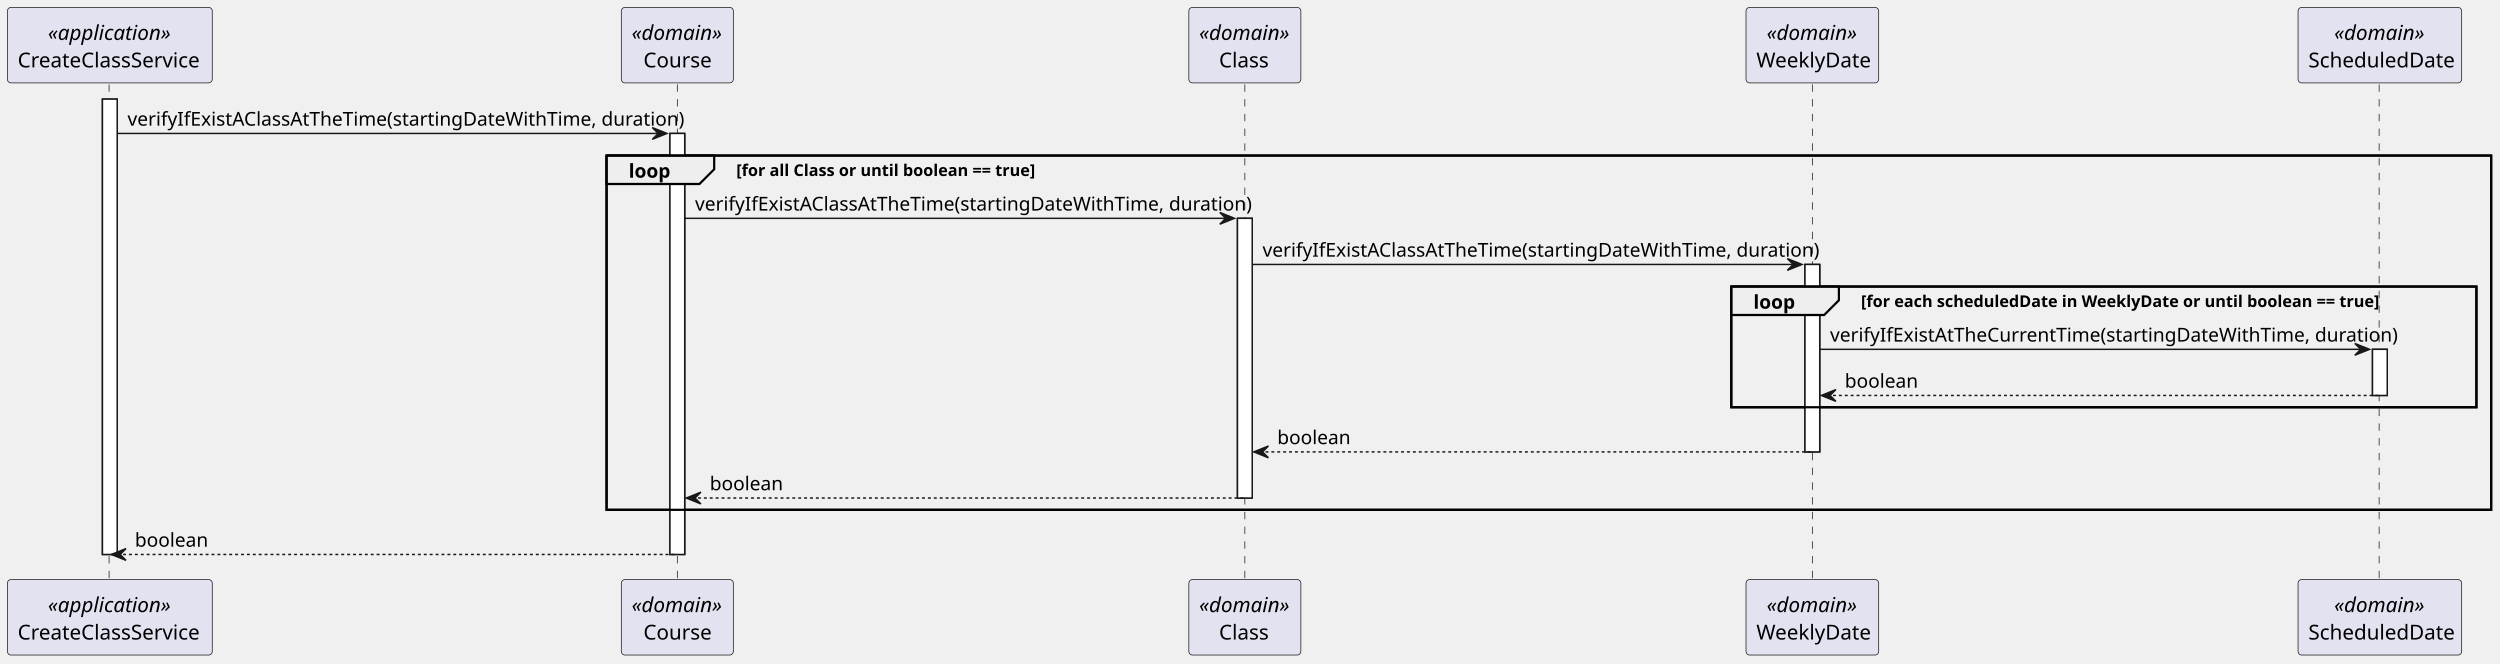
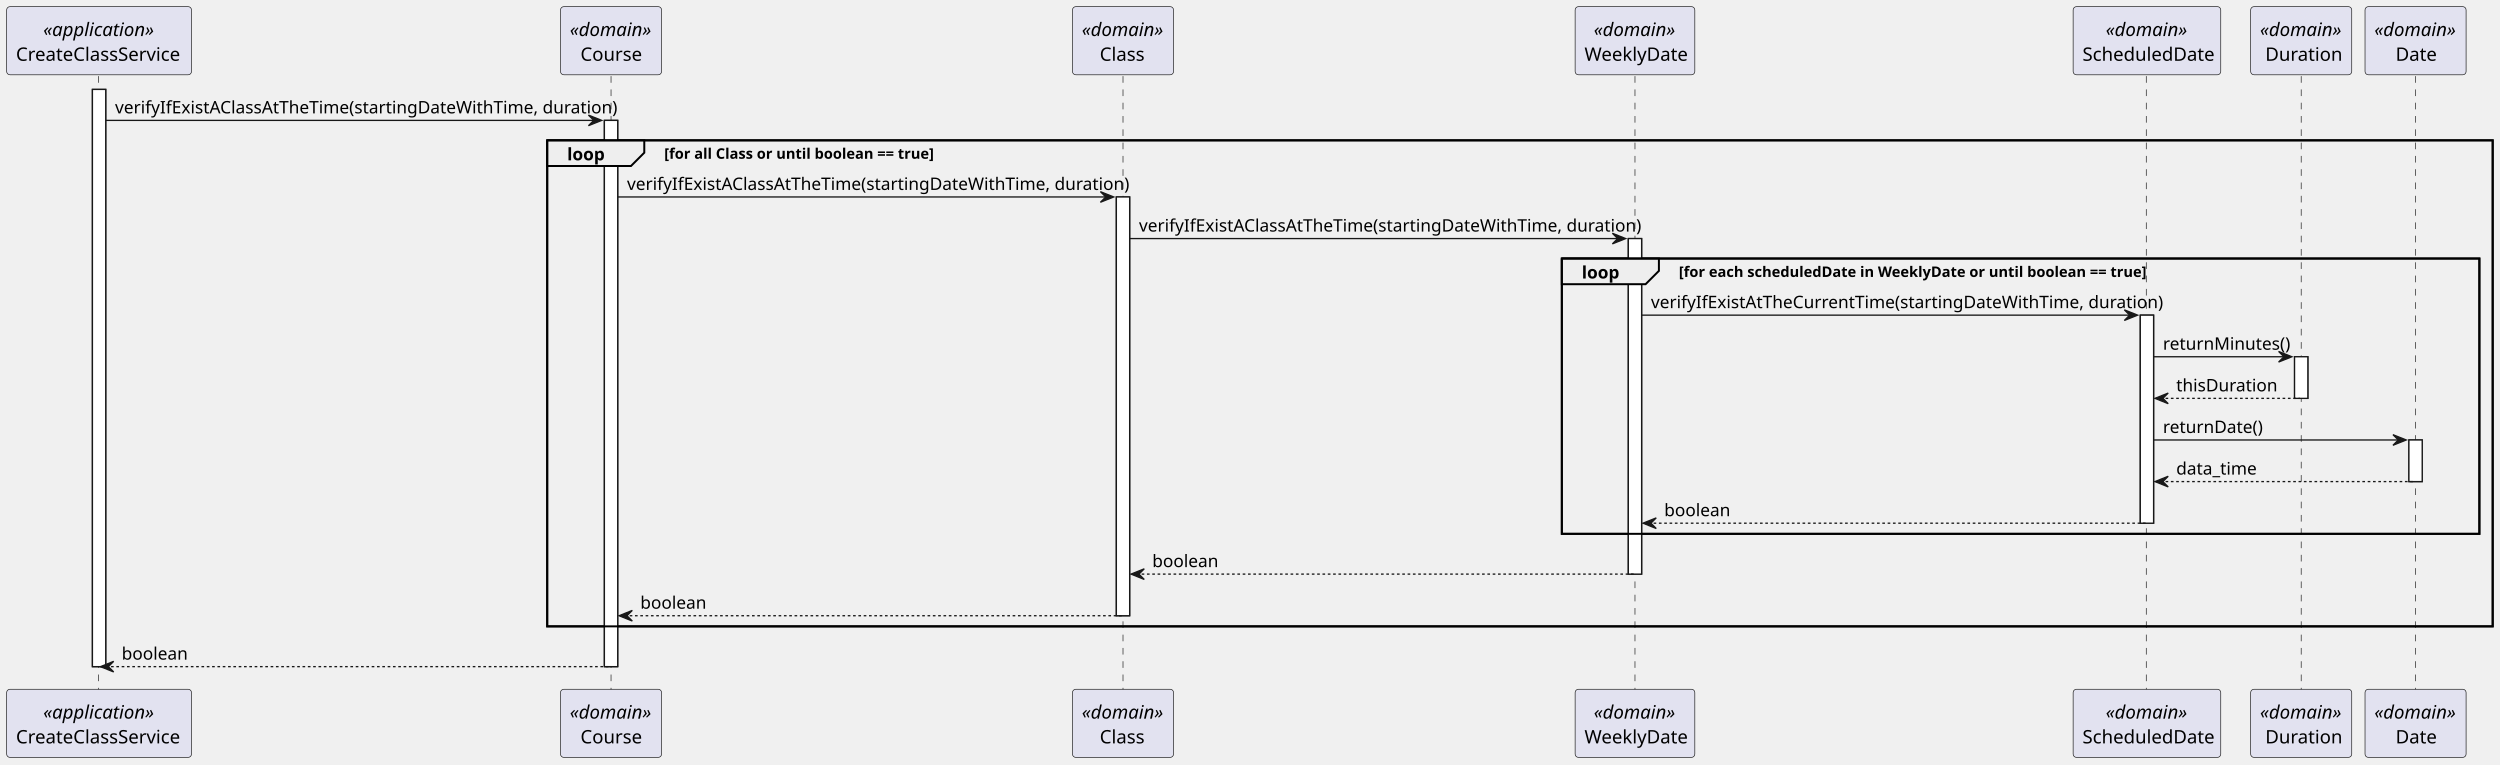
- <svg xmlns="http://www.w3.org/2000/svg" contentStyleType="text/css" height="450px" preserveAspectRatio="none" style="width:1696px;height:450px;background:#FFFFFF;" version="1.1" viewBox="0 0 1696 450" width="1696px" zoomAndPan="magnify">
+ <svg xmlns="http://www.w3.org/2000/svg" contentStyleType="text/css" height="575px" preserveAspectRatio="none" style="width:1880px;height:575px;background:#FFFFFF;" version="1.1" viewBox="0 0 1880 575" width="1880px" zoomAndPan="magnify">
  <defs />
  <g>
-     <rect fill="#FFFFFF" height="308.91" style="stroke:#181818;stroke-width:1.0;" width="10" x="69.5" y="67.242" />
-     <rect fill="#FFFFFF" height="285.619" style="stroke:#181818;stroke-width:1.0;" width="10" x="454.5" y="90.533" />
-     <rect fill="#FFFFFF" height="189.746" style="stroke:#181818;stroke-width:1.0;" width="10" x="839.5" y="148.115" />
-     <rect fill="#FFFFFF" height="127.164" style="stroke:#181818;stroke-width:1.0;" width="10" x="1224.5" y="179.406" />
-     <rect fill="#FFFFFF" height="31.291" style="stroke:#181818;stroke-width:1.0;" width="10" x="1609.5" y="236.988" />
-     <rect fill="none" height="240.328" style="stroke:#000000;stroke-width:1.5;" width="1278.5" x="411.5" y="105.533" />
-     <rect fill="none" height="81.873" style="stroke:#000000;stroke-width:1.5;" width="505.5" x="1174.5" y="194.406" />
-     <line style="stroke:#181818;stroke-width:0.5;stroke-dasharray:5.0,5.0;" x1="74" x2="74" y1="57.242" y2="394.152" />
-     <line style="stroke:#181818;stroke-width:0.5;stroke-dasharray:5.0,5.0;" x1="459.5" x2="459.5" y1="57.242" y2="394.152" />
-     <line style="stroke:#181818;stroke-width:0.5;stroke-dasharray:5.0,5.0;" x1="844.5" x2="844.5" y1="57.242" y2="394.152" />
-     <line style="stroke:#181818;stroke-width:0.5;stroke-dasharray:5.0,5.0;" x1="1229.5" x2="1229.5" y1="57.242" y2="394.152" />
-     <line style="stroke:#181818;stroke-width:0.5;stroke-dasharray:5.0,5.0;" x1="1614" x2="1614" y1="57.242" y2="394.152" />
+     <rect fill="#FFFFFF" height="434.074" style="stroke:#181818;stroke-width:1.0;" width="10" x="69.5" y="67.242" />
+     <rect fill="#FFFFFF" height="410.783" style="stroke:#181818;stroke-width:1.0;" width="10" x="454.5" y="90.533" />
+     <rect fill="#FFFFFF" height="314.91" style="stroke:#181818;stroke-width:1.0;" width="10" x="839.5" y="148.115" />
+     <rect fill="#FFFFFF" height="252.328" style="stroke:#181818;stroke-width:1.0;" width="10" x="1224.5" y="179.406" />
+     <rect fill="#FFFFFF" height="156.455" style="stroke:#181818;stroke-width:1.0;" width="10" x="1609.5" y="236.988" />
+     <rect fill="#FFFFFF" height="31.291" style="stroke:#181818;stroke-width:1.0;" width="10" x="1725.5" y="268.279" />
+     <rect fill="#FFFFFF" height="31.291" style="stroke:#181818;stroke-width:1.0;" width="10" x="1811.5" y="330.861" />
+     <rect fill="none" height="365.492" style="stroke:#000000;stroke-width:1.5;" width="1463" x="411.5" y="105.533" />
+     <rect fill="none" height="207.037" style="stroke:#000000;stroke-width:1.5;" width="690" x="1174.5" y="194.406" />
+     <line style="stroke:#181818;stroke-width:0.5;stroke-dasharray:5.0,5.0;" x1="74" x2="74" y1="57.242" y2="519.316" />
+     <line style="stroke:#181818;stroke-width:0.5;stroke-dasharray:5.0,5.0;" x1="459.5" x2="459.5" y1="57.242" y2="519.316" />
+     <line style="stroke:#181818;stroke-width:0.5;stroke-dasharray:5.0,5.0;" x1="844.5" x2="844.5" y1="57.242" y2="519.316" />
+     <line style="stroke:#181818;stroke-width:0.5;stroke-dasharray:5.0,5.0;" x1="1229.5" x2="1229.5" y1="57.242" y2="519.316" />
+     <line style="stroke:#181818;stroke-width:0.5;stroke-dasharray:5.0,5.0;" x1="1614" x2="1614" y1="57.242" y2="519.316" />
+     <line style="stroke:#181818;stroke-width:0.5;stroke-dasharray:5.0,5.0;" x1="1730.5" x2="1730.5" y1="57.242" y2="519.316" />
+     <line style="stroke:#181818;stroke-width:0.5;stroke-dasharray:5.0,5.0;" x1="1816.5" x2="1816.5" y1="57.242" y2="519.316" />
    <rect fill="#E2E2F0" height="51.242" rx="2.5" ry="2.5" style="stroke:#181818;stroke-width:0.5;" width="139" x="5" y="5" />
    <text fill="#000000" font-family="sans-serif" font-size="14" font-style="italic" lengthAdjust="spacing" textLength="84" x="32.5" y="27.107">«application»</text>
    <text fill="#000000" font-family="sans-serif" font-size="14" lengthAdjust="spacing" textLength="125" x="12" y="45.728">CreateClassService</text>
-     <rect fill="#E2E2F0" height="51.242" rx="2.5" ry="2.5" style="stroke:#181818;stroke-width:0.5;" width="139" x="5" y="393.152" />
-     <text fill="#000000" font-family="sans-serif" font-size="14" font-style="italic" lengthAdjust="spacing" textLength="84" x="32.5" y="415.26">«application»</text>
-     <text fill="#000000" font-family="sans-serif" font-size="14" lengthAdjust="spacing" textLength="125" x="12" y="433.881">CreateClassService</text>
+     <rect fill="#E2E2F0" height="51.242" rx="2.5" ry="2.5" style="stroke:#181818;stroke-width:0.5;" width="139" x="5" y="518.316" />
+     <text fill="#000000" font-family="sans-serif" font-size="14" font-style="italic" lengthAdjust="spacing" textLength="84" x="32.5" y="540.424">«application»</text>
+     <text fill="#000000" font-family="sans-serif" font-size="14" lengthAdjust="spacing" textLength="125" x="12" y="559.045">CreateClassService</text>
    <rect fill="#E2E2F0" height="51.242" rx="2.5" ry="2.5" style="stroke:#181818;stroke-width:0.5;" width="76" x="421.5" y="5" />
    <text fill="#000000" font-family="sans-serif" font-size="14" font-style="italic" lengthAdjust="spacing" textLength="62" x="428.5" y="27.107">«domain»</text>
    <text fill="#000000" font-family="sans-serif" font-size="14" lengthAdjust="spacing" textLength="46" x="436.5" y="45.728">Course</text>
-     <rect fill="#E2E2F0" height="51.242" rx="2.5" ry="2.5" style="stroke:#181818;stroke-width:0.5;" width="76" x="421.5" y="393.152" />
-     <text fill="#000000" font-family="sans-serif" font-size="14" font-style="italic" lengthAdjust="spacing" textLength="62" x="428.5" y="415.26">«domain»</text>
-     <text fill="#000000" font-family="sans-serif" font-size="14" lengthAdjust="spacing" textLength="46" x="436.5" y="433.881">Course</text>
+     <rect fill="#E2E2F0" height="51.242" rx="2.5" ry="2.5" style="stroke:#181818;stroke-width:0.5;" width="76" x="421.5" y="518.316" />
+     <text fill="#000000" font-family="sans-serif" font-size="14" font-style="italic" lengthAdjust="spacing" textLength="62" x="428.5" y="540.424">«domain»</text>
+     <text fill="#000000" font-family="sans-serif" font-size="14" lengthAdjust="spacing" textLength="46" x="436.5" y="559.045">Course</text>
    <rect fill="#E2E2F0" height="51.242" rx="2.5" ry="2.5" style="stroke:#181818;stroke-width:0.5;" width="76" x="806.5" y="5" />
    <text fill="#000000" font-family="sans-serif" font-size="14" font-style="italic" lengthAdjust="spacing" textLength="62" x="813.5" y="27.107">«domain»</text>
    <text fill="#000000" font-family="sans-serif" font-size="14" lengthAdjust="spacing" textLength="35" x="827" y="45.728">Class</text>
-     <rect fill="#E2E2F0" height="51.242" rx="2.5" ry="2.5" style="stroke:#181818;stroke-width:0.5;" width="76" x="806.5" y="393.152" />
-     <text fill="#000000" font-family="sans-serif" font-size="14" font-style="italic" lengthAdjust="spacing" textLength="62" x="813.5" y="415.26">«domain»</text>
-     <text fill="#000000" font-family="sans-serif" font-size="14" lengthAdjust="spacing" textLength="35" x="827" y="433.881">Class</text>
+     <rect fill="#E2E2F0" height="51.242" rx="2.5" ry="2.5" style="stroke:#181818;stroke-width:0.5;" width="76" x="806.5" y="518.316" />
+     <text fill="#000000" font-family="sans-serif" font-size="14" font-style="italic" lengthAdjust="spacing" textLength="62" x="813.5" y="540.424">«domain»</text>
+     <text fill="#000000" font-family="sans-serif" font-size="14" lengthAdjust="spacing" textLength="35" x="827" y="559.045">Class</text>
    <rect fill="#E2E2F0" height="51.242" rx="2.5" ry="2.5" style="stroke:#181818;stroke-width:0.5;" width="90" x="1184.5" y="5" />
    <text fill="#000000" font-family="sans-serif" font-size="14" font-style="italic" lengthAdjust="spacing" textLength="62" x="1198.5" y="27.107">«domain»</text>
    <text fill="#000000" font-family="sans-serif" font-size="14" lengthAdjust="spacing" textLength="76" x="1191.5" y="45.728">WeeklyDate</text>
-     <rect fill="#E2E2F0" height="51.242" rx="2.5" ry="2.5" style="stroke:#181818;stroke-width:0.5;" width="90" x="1184.5" y="393.152" />
-     <text fill="#000000" font-family="sans-serif" font-size="14" font-style="italic" lengthAdjust="spacing" textLength="62" x="1198.5" y="415.26">«domain»</text>
-     <text fill="#000000" font-family="sans-serif" font-size="14" lengthAdjust="spacing" textLength="76" x="1191.5" y="433.881">WeeklyDate</text>
+     <rect fill="#E2E2F0" height="51.242" rx="2.5" ry="2.5" style="stroke:#181818;stroke-width:0.5;" width="90" x="1184.5" y="518.316" />
+     <text fill="#000000" font-family="sans-serif" font-size="14" font-style="italic" lengthAdjust="spacing" textLength="62" x="1198.5" y="540.424">«domain»</text>
+     <text fill="#000000" font-family="sans-serif" font-size="14" lengthAdjust="spacing" textLength="76" x="1191.5" y="559.045">WeeklyDate</text>
    <rect fill="#E2E2F0" height="51.242" rx="2.5" ry="2.5" style="stroke:#181818;stroke-width:0.5;" width="111" x="1559" y="5" />
    <text fill="#000000" font-family="sans-serif" font-size="14" font-style="italic" lengthAdjust="spacing" textLength="62" x="1583.5" y="27.107">«domain»</text>
    <text fill="#000000" font-family="sans-serif" font-size="14" lengthAdjust="spacing" textLength="97" x="1566" y="45.728">ScheduledDate</text>
-     <rect fill="#E2E2F0" height="51.242" rx="2.5" ry="2.5" style="stroke:#181818;stroke-width:0.5;" width="111" x="1559" y="393.152" />
-     <text fill="#000000" font-family="sans-serif" font-size="14" font-style="italic" lengthAdjust="spacing" textLength="62" x="1583.5" y="415.26">«domain»</text>
-     <text fill="#000000" font-family="sans-serif" font-size="14" lengthAdjust="spacing" textLength="97" x="1566" y="433.881">ScheduledDate</text>
-     <rect fill="#FFFFFF" height="308.91" style="stroke:#181818;stroke-width:1.0;" width="10" x="69.5" y="67.242" />
-     <rect fill="#FFFFFF" height="285.619" style="stroke:#181818;stroke-width:1.0;" width="10" x="454.5" y="90.533" />
-     <rect fill="#FFFFFF" height="189.746" style="stroke:#181818;stroke-width:1.0;" width="10" x="839.5" y="148.115" />
-     <rect fill="#FFFFFF" height="127.164" style="stroke:#181818;stroke-width:1.0;" width="10" x="1224.5" y="179.406" />
-     <rect fill="#FFFFFF" height="31.291" style="stroke:#181818;stroke-width:1.0;" width="10" x="1609.5" y="236.988" />
+     <rect fill="#E2E2F0" height="51.242" rx="2.5" ry="2.5" style="stroke:#181818;stroke-width:0.5;" width="111" x="1559" y="518.316" />
+     <text fill="#000000" font-family="sans-serif" font-size="14" font-style="italic" lengthAdjust="spacing" textLength="62" x="1583.5" y="540.424">«domain»</text>
+     <text fill="#000000" font-family="sans-serif" font-size="14" lengthAdjust="spacing" textLength="97" x="1566" y="559.045">ScheduledDate</text>
+     <rect fill="#E2E2F0" height="51.242" rx="2.5" ry="2.5" style="stroke:#181818;stroke-width:0.5;" width="76" x="1692.5" y="5" />
+     <text fill="#000000" font-family="sans-serif" font-size="14" font-style="italic" lengthAdjust="spacing" textLength="62" x="1699.5" y="27.107">«domain»</text>
+     <text fill="#000000" font-family="sans-serif" font-size="14" lengthAdjust="spacing" textLength="54" x="1703.5" y="45.728">Duration</text>
+     <rect fill="#E2E2F0" height="51.242" rx="2.5" ry="2.5" style="stroke:#181818;stroke-width:0.5;" width="76" x="1692.5" y="518.316" />
+     <text fill="#000000" font-family="sans-serif" font-size="14" font-style="italic" lengthAdjust="spacing" textLength="62" x="1699.5" y="540.424">«domain»</text>
+     <text fill="#000000" font-family="sans-serif" font-size="14" lengthAdjust="spacing" textLength="54" x="1703.5" y="559.045">Duration</text>
+     <rect fill="#E2E2F0" height="51.242" rx="2.5" ry="2.5" style="stroke:#181818;stroke-width:0.5;" width="76" x="1778.5" y="5" />
+     <text fill="#000000" font-family="sans-serif" font-size="14" font-style="italic" lengthAdjust="spacing" textLength="62" x="1785.5" y="27.107">«domain»</text>
+     <text fill="#000000" font-family="sans-serif" font-size="14" lengthAdjust="spacing" textLength="30" x="1801.5" y="45.728">Date</text>
+     <rect fill="#E2E2F0" height="51.242" rx="2.5" ry="2.5" style="stroke:#181818;stroke-width:0.5;" width="76" x="1778.5" y="518.316" />
+     <text fill="#000000" font-family="sans-serif" font-size="14" font-style="italic" lengthAdjust="spacing" textLength="62" x="1785.5" y="540.424">«domain»</text>
+     <text fill="#000000" font-family="sans-serif" font-size="14" lengthAdjust="spacing" textLength="30" x="1801.5" y="559.045">Date</text>
+     <rect fill="#FFFFFF" height="434.074" style="stroke:#181818;stroke-width:1.0;" width="10" x="69.5" y="67.242" />
+     <rect fill="#FFFFFF" height="410.783" style="stroke:#181818;stroke-width:1.0;" width="10" x="454.5" y="90.533" />
+     <rect fill="#FFFFFF" height="314.91" style="stroke:#181818;stroke-width:1.0;" width="10" x="839.5" y="148.115" />
+     <rect fill="#FFFFFF" height="252.328" style="stroke:#181818;stroke-width:1.0;" width="10" x="1224.5" y="179.406" />
+     <rect fill="#FFFFFF" height="156.455" style="stroke:#181818;stroke-width:1.0;" width="10" x="1609.5" y="236.988" />
+     <rect fill="#FFFFFF" height="31.291" style="stroke:#181818;stroke-width:1.0;" width="10" x="1725.5" y="268.279" />
+     <rect fill="#FFFFFF" height="31.291" style="stroke:#181818;stroke-width:1.0;" width="10" x="1811.5" y="330.861" />
    <polygon fill="#181818" points="442.5,86.533,452.5,90.533,442.5,94.533,446.5,90.533" style="stroke:#181818;stroke-width:1.0;" />
    <line style="stroke:#181818;stroke-width:1.0;" x1="79.5" x2="448.5" y1="90.533" y2="90.533" />
    <text fill="#000000" font-family="sans-serif" font-size="13" lengthAdjust="spacing" textLength="356" x="86.5" y="85.27">verifyIfExistAClassAtTheTime(startingDateWithTime, duration)</text>
    <path d="M411.5,105.533 L484.5,105.533 L484.5,114.824 L474.5,124.824 L411.5,124.824 L411.5,105.533 " fill="#EEEEEE" style="stroke:#000000;stroke-width:1.5;" />
-     <rect fill="none" height="240.328" style="stroke:#000000;stroke-width:1.5;" width="1278.5" x="411.5" y="105.533" />
+     <rect fill="none" height="365.492" style="stroke:#000000;stroke-width:1.5;" width="1463" x="411.5" y="105.533" />
    <text fill="#000000" font-family="sans-serif" font-size="13" font-weight="bold" lengthAdjust="spacing" textLength="28" x="426.5" y="120.561">loop</text>
    <text fill="#000000" font-family="sans-serif" font-size="11" font-weight="bold" lengthAdjust="spacing" textLength="203" x="499.5" y="119.403">[for all Class or until boolean == true]</text>
    <polygon fill="#181818" points="827.5,144.115,837.5,148.115,827.5,152.115,831.5,148.115" style="stroke:#181818;stroke-width:1.0;" />
    <line style="stroke:#181818;stroke-width:1.0;" x1="464.5" x2="833.5" y1="148.115" y2="148.115" />
    <text fill="#000000" font-family="sans-serif" font-size="13" lengthAdjust="spacing" textLength="356" x="471.5" y="142.852">verifyIfExistAClassAtTheTime(startingDateWithTime, duration)</text>
    <polygon fill="#181818" points="1212.5,175.406,1222.5,179.406,1212.5,183.406,1216.5,179.406" style="stroke:#181818;stroke-width:1.0;" />
    <line style="stroke:#181818;stroke-width:1.0;" x1="849.5" x2="1218.5" y1="179.406" y2="179.406" />
    <text fill="#000000" font-family="sans-serif" font-size="13" lengthAdjust="spacing" textLength="356" x="856.5" y="174.144">verifyIfExistAClassAtTheTime(startingDateWithTime, duration)</text>
    <path d="M1174.5,194.406 L1247.5,194.406 L1247.5,203.697 L1237.5,213.697 L1174.5,213.697 L1174.5,194.406 " fill="#EEEEEE" style="stroke:#000000;stroke-width:1.5;" />
-     <rect fill="none" height="81.873" style="stroke:#000000;stroke-width:1.5;" width="505.5" x="1174.5" y="194.406" />
+     <rect fill="none" height="207.037" style="stroke:#000000;stroke-width:1.5;" width="690" x="1174.5" y="194.406" />
    <text fill="#000000" font-family="sans-serif" font-size="13" font-weight="bold" lengthAdjust="spacing" textLength="28" x="1189.5" y="209.435">loop</text>
    <text fill="#000000" font-family="sans-serif" font-size="11" font-weight="bold" lengthAdjust="spacing" textLength="348" x="1262.5" y="208.276">[for each scheduledDate in WeeklyDate or until boolean == true]</text>
    <polygon fill="#181818" points="1597.5,232.988,1607.5,236.988,1597.5,240.988,1601.5,236.988" style="stroke:#181818;stroke-width:1.0;" />
    <line style="stroke:#181818;stroke-width:1.0;" x1="1234.5" x2="1603.5" y1="236.988" y2="236.988" />
    <text fill="#000000" font-family="sans-serif" font-size="13" lengthAdjust="spacing" textLength="356" x="1241.5" y="231.726">verifyIfExistAtTheCurrentTime(startingDateWithTime, duration)</text>
-     <polygon fill="#181818" points="1245.5,264.279,1235.5,268.279,1245.5,272.279,1241.5,268.279" style="stroke:#181818;stroke-width:1.0;" />
-     <line style="stroke:#181818;stroke-width:1.0;stroke-dasharray:2.0,2.0;" x1="1239.5" x2="1613.5" y1="268.279" y2="268.279" />
-     <text fill="#000000" font-family="sans-serif" font-size="13" lengthAdjust="spacing" textLength="45" x="1251.5" y="263.017">boolean</text>
-     <polygon fill="#181818" points="860.5,302.57,850.5,306.57,860.5,310.57,856.5,306.57" style="stroke:#181818;stroke-width:1.0;" />
-     <line style="stroke:#181818;stroke-width:1.0;stroke-dasharray:2.0,2.0;" x1="854.5" x2="1228.5" y1="306.57" y2="306.57" />
-     <text fill="#000000" font-family="sans-serif" font-size="13" lengthAdjust="spacing" textLength="45" x="866.5" y="301.308">boolean</text>
-     <polygon fill="#181818" points="475.5,333.861,465.5,337.861,475.5,341.861,471.5,337.861" style="stroke:#181818;stroke-width:1.0;" />
-     <line style="stroke:#181818;stroke-width:1.0;stroke-dasharray:2.0,2.0;" x1="469.5" x2="843.5" y1="337.861" y2="337.861" />
-     <text fill="#000000" font-family="sans-serif" font-size="13" lengthAdjust="spacing" textLength="45" x="481.5" y="332.599">boolean</text>
-     <polygon fill="#181818" points="85.5,372.152,75.5,376.152,85.5,380.152,81.5,376.152" style="stroke:#181818;stroke-width:1.0;" />
-     <line style="stroke:#181818;stroke-width:1.0;stroke-dasharray:2.0,2.0;" x1="79.5" x2="458.5" y1="376.152" y2="376.152" />
-     <text fill="#000000" font-family="sans-serif" font-size="13" lengthAdjust="spacing" textLength="45" x="91.5" y="370.89">boolean</text>
+     <polygon fill="#181818" points="1713.5,264.279,1723.5,268.279,1713.5,272.279,1717.5,268.279" style="stroke:#181818;stroke-width:1.0;" />
+     <line style="stroke:#181818;stroke-width:1.0;" x1="1619.5" x2="1719.5" y1="268.279" y2="268.279" />
+     <text fill="#000000" font-family="sans-serif" font-size="13" lengthAdjust="spacing" textLength="87" x="1626.5" y="263.017">returnMinutes()</text>
+     <polygon fill="#181818" points="1630.5,295.57,1620.5,299.57,1630.5,303.57,1626.5,299.57" style="stroke:#181818;stroke-width:1.0;" />
+     <line style="stroke:#181818;stroke-width:1.0;stroke-dasharray:2.0,2.0;" x1="1624.5" x2="1729.5" y1="299.57" y2="299.57" />
+     <text fill="#000000" font-family="sans-serif" font-size="13" lengthAdjust="spacing" textLength="69" x="1636.5" y="294.308">thisDuration</text>
+     <polygon fill="#181818" points="1799.5,326.861,1809.5,330.861,1799.5,334.861,1803.5,330.861" style="stroke:#181818;stroke-width:1.0;" />
+     <line style="stroke:#181818;stroke-width:1.0;" x1="1619.5" x2="1805.5" y1="330.861" y2="330.861" />
+     <text fill="#000000" font-family="sans-serif" font-size="13" lengthAdjust="spacing" textLength="68" x="1626.5" y="325.599">returnDate()</text>
+     <polygon fill="#181818" points="1630.5,358.152,1620.5,362.152,1630.5,366.152,1626.5,362.152" style="stroke:#181818;stroke-width:1.0;" />
+     <line style="stroke:#181818;stroke-width:1.0;stroke-dasharray:2.0,2.0;" x1="1624.5" x2="1815.5" y1="362.152" y2="362.152" />
+     <text fill="#000000" font-family="sans-serif" font-size="13" lengthAdjust="spacing" textLength="57" x="1636.5" y="356.89">data_time</text>
+     <polygon fill="#181818" points="1245.5,389.443,1235.5,393.443,1245.5,397.443,1241.5,393.443" style="stroke:#181818;stroke-width:1.0;" />
+     <line style="stroke:#181818;stroke-width:1.0;stroke-dasharray:2.0,2.0;" x1="1239.5" x2="1613.5" y1="393.443" y2="393.443" />
+     <text fill="#000000" font-family="sans-serif" font-size="13" lengthAdjust="spacing" textLength="45" x="1251.5" y="388.181">boolean</text>
+     <polygon fill="#181818" points="860.5,427.734,850.5,431.734,860.5,435.734,856.5,431.734" style="stroke:#181818;stroke-width:1.0;" />
+     <line style="stroke:#181818;stroke-width:1.0;stroke-dasharray:2.0,2.0;" x1="854.5" x2="1228.5" y1="431.734" y2="431.734" />
+     <text fill="#000000" font-family="sans-serif" font-size="13" lengthAdjust="spacing" textLength="45" x="866.5" y="426.472">boolean</text>
+     <polygon fill="#181818" points="475.5,459.025,465.5,463.025,475.5,467.025,471.5,463.025" style="stroke:#181818;stroke-width:1.0;" />
+     <line style="stroke:#181818;stroke-width:1.0;stroke-dasharray:2.0,2.0;" x1="469.5" x2="843.5" y1="463.025" y2="463.025" />
+     <text fill="#000000" font-family="sans-serif" font-size="13" lengthAdjust="spacing" textLength="45" x="481.5" y="457.763">boolean</text>
+     <polygon fill="#181818" points="85.5,497.316,75.5,501.316,85.5,505.316,81.5,501.316" style="stroke:#181818;stroke-width:1.0;" />
+     <line style="stroke:#181818;stroke-width:1.0;stroke-dasharray:2.0,2.0;" x1="79.5" x2="458.5" y1="501.316" y2="501.316" />
+     <text fill="#000000" font-family="sans-serif" font-size="13" lengthAdjust="spacing" textLength="45" x="91.5" y="496.054">boolean</text>
  </g>
</svg>
